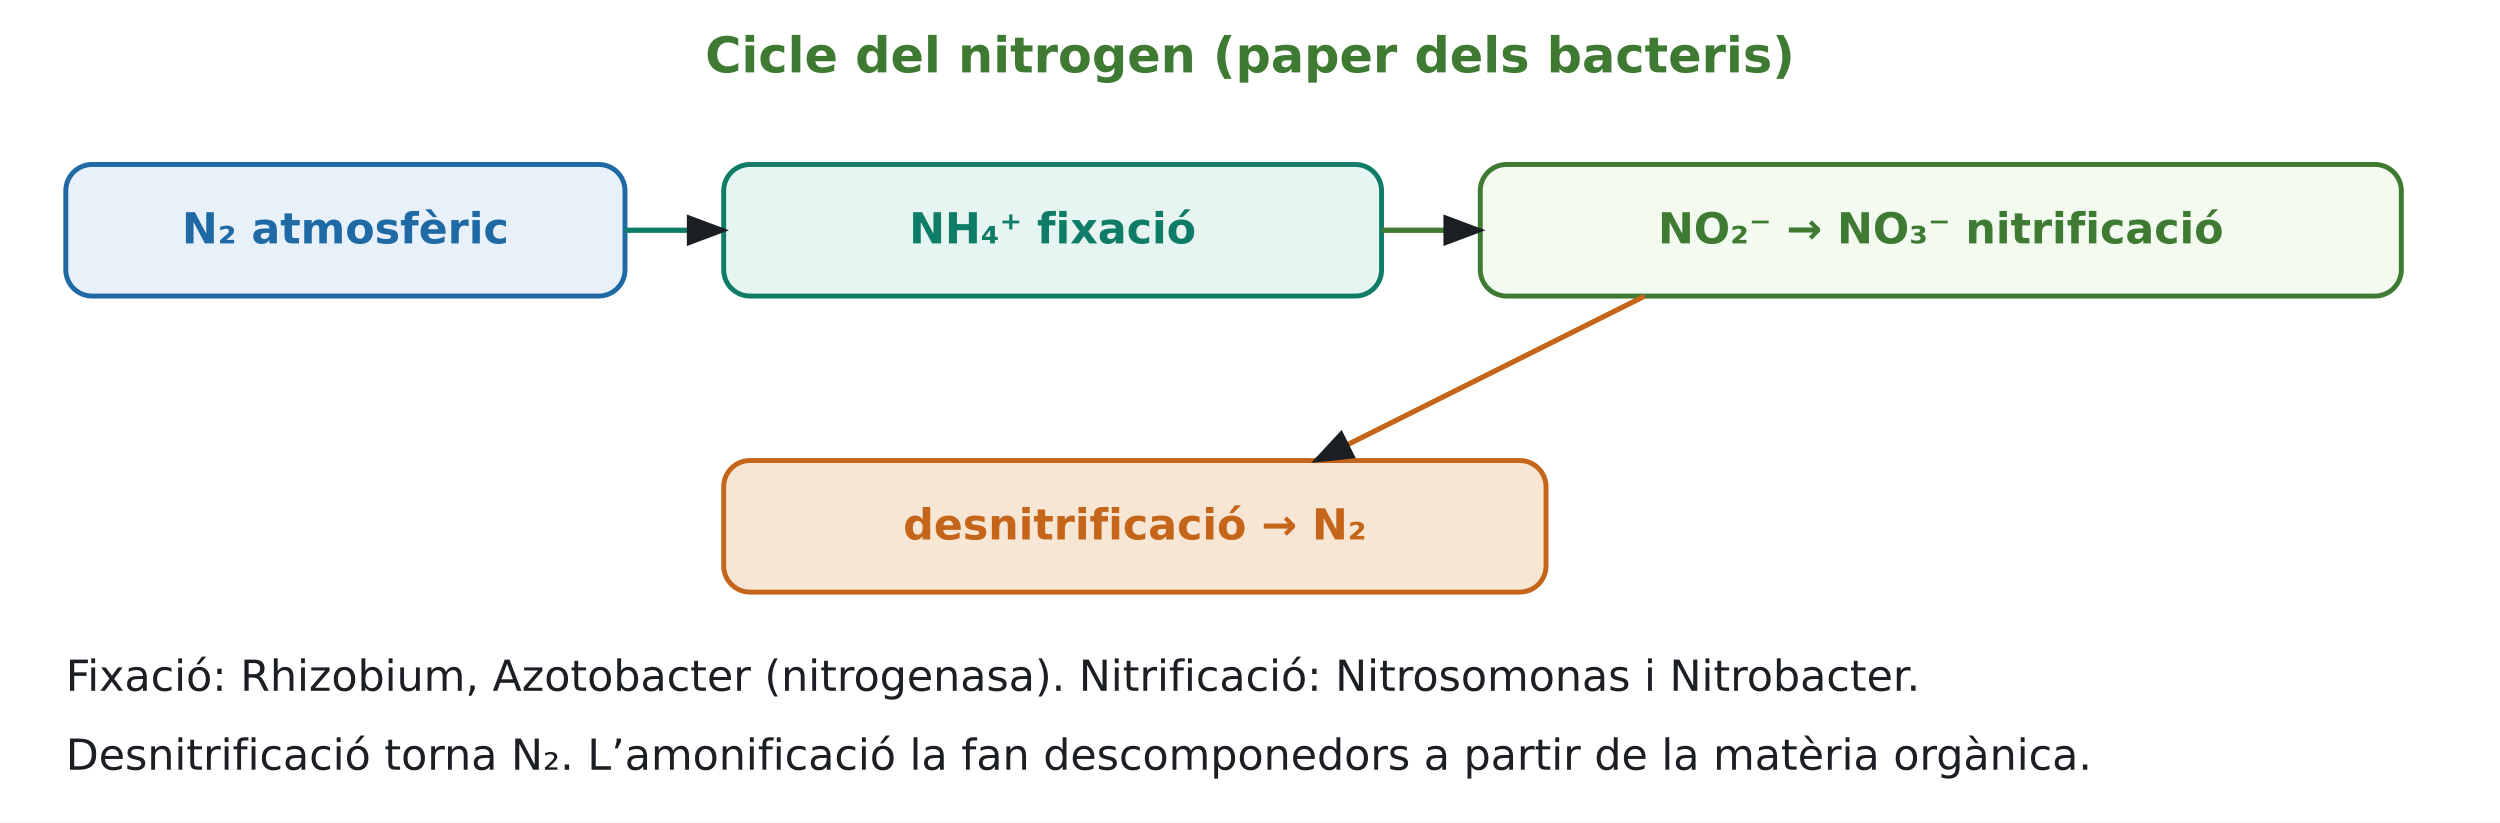
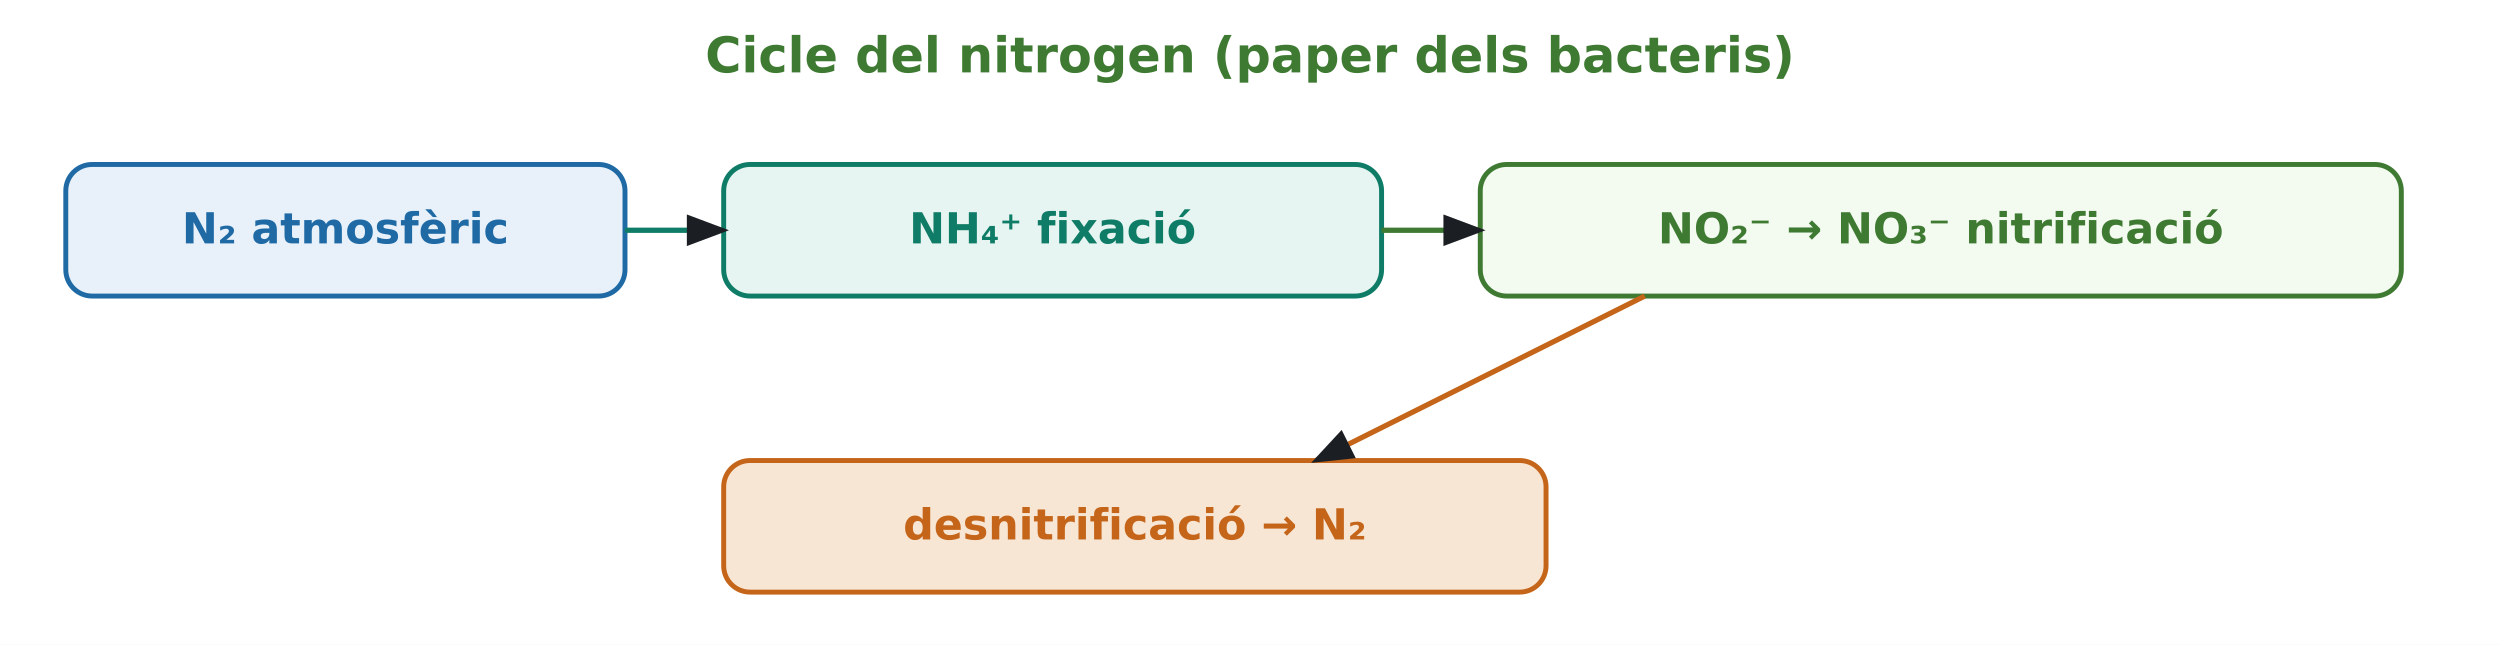
- <svg xmlns="http://www.w3.org/2000/svg" viewBox="0 0 760 250" font-family="DejaVu Sans, Liberation Sans, Arial, sans-serif">
-   <rect width="760" height="250" fill="#fff" />
+ <svg xmlns="http://www.w3.org/2000/svg" viewBox="0 0 760 196.0" font-family="DejaVu Sans, Liberation Sans, Arial, sans-serif">
+   <rect width="760" height="196.0" fill="#fff" />
  <defs>
    <marker id="ah" markerWidth="8" markerHeight="8" refX="7" refY="3" orient="auto">
      <path d="M0,0 L8,3 L0,6 Z" fill="#1b1f24" />
    </marker>
    <marker id="ahg" markerWidth="8" markerHeight="8" refX="7" refY="3" orient="auto">
      <path d="M0,0 L8,3 L0,6 Z" fill="#0E7C66" />
    </marker>
    <marker id="ahr" markerWidth="8" markerHeight="8" refX="7" refY="3" orient="auto">
      <path d="M0,0 L8,3 L0,6 Z" fill="#B23A52" />
    </marker>
    <marker id="ahb" markerWidth="8" markerHeight="8" refX="7" refY="3" orient="auto">
      <path d="M0,0 L8,3 L0,6 Z" fill="#1F6AA5" />
    </marker>
  </defs>
  <text x="380" y="22" font-size="15" text-anchor="middle" fill="#3E7A32" font-weight="700" font-style="normal">Cicle del nitrogen (paper dels bacteris)</text>
  <rect x="20" y="50" width="170" height="40" rx="8" fill="#e8f1fa" stroke="#1F6AA5" stroke-width="1.5" />
  <text x="105.0" y="74.0" font-size="13" text-anchor="middle" fill="#1F6AA5" font-weight="700" font-style="normal">N₂ atmosfèric</text>
  <rect x="220" y="50" width="200" height="40" rx="8" fill="#e7f5f2" stroke="#0E7C66" stroke-width="1.5" />
  <text x="320.0" y="74.0" font-size="13" text-anchor="middle" fill="#0E7C66" font-weight="700" font-style="normal">NH₄⁺ fixació</text>
  <rect x="450" y="50" width="280" height="40" rx="8" fill="#f3faf0" stroke="#3E7A32" stroke-width="1.5" />
  <text x="590.0" y="74.0" font-size="13" text-anchor="middle" fill="#3E7A32" font-weight="700" font-style="normal">NO₂⁻ → NO₃⁻ nitrificació</text>
  <rect x="220" y="140" width="250" height="40" rx="8" fill="#f8e6d4" stroke="#C4651A" stroke-width="1.5" />
  <text x="345.0" y="164.0" font-size="13" text-anchor="middle" fill="#C4651A" font-weight="700" font-style="normal">desnitrificació → N₂</text>
  <line x1="190" y1="70" x2="220" y2="70" stroke="#0E7C66" stroke-width="1.6" marker-end="url(#ah)" />
  <line x1="420" y1="70" x2="450" y2="70" stroke="#3E7A32" stroke-width="1.6" marker-end="url(#ah)" />
  <line x1="500" y1="90" x2="400" y2="140" stroke="#C4651A" stroke-width="1.6" marker-end="url(#ah)" />
-   <text x="20" y="210" font-size="13" text-anchor="start" fill="#1b1f24" font-weight="400" font-style="normal">Fixació: Rhizobium, Azotobacter (nitrogenasa). Nitrificació: Nitrosomonas i Nitrobacter.</text>
-   <text x="20" y="234" font-size="13" text-anchor="start" fill="#1b1f24" font-weight="400" font-style="normal">Desnitrificació torna N₂. L’amonificació la fan descomponedors a partir de la matèria orgànica.</text>
</svg>
